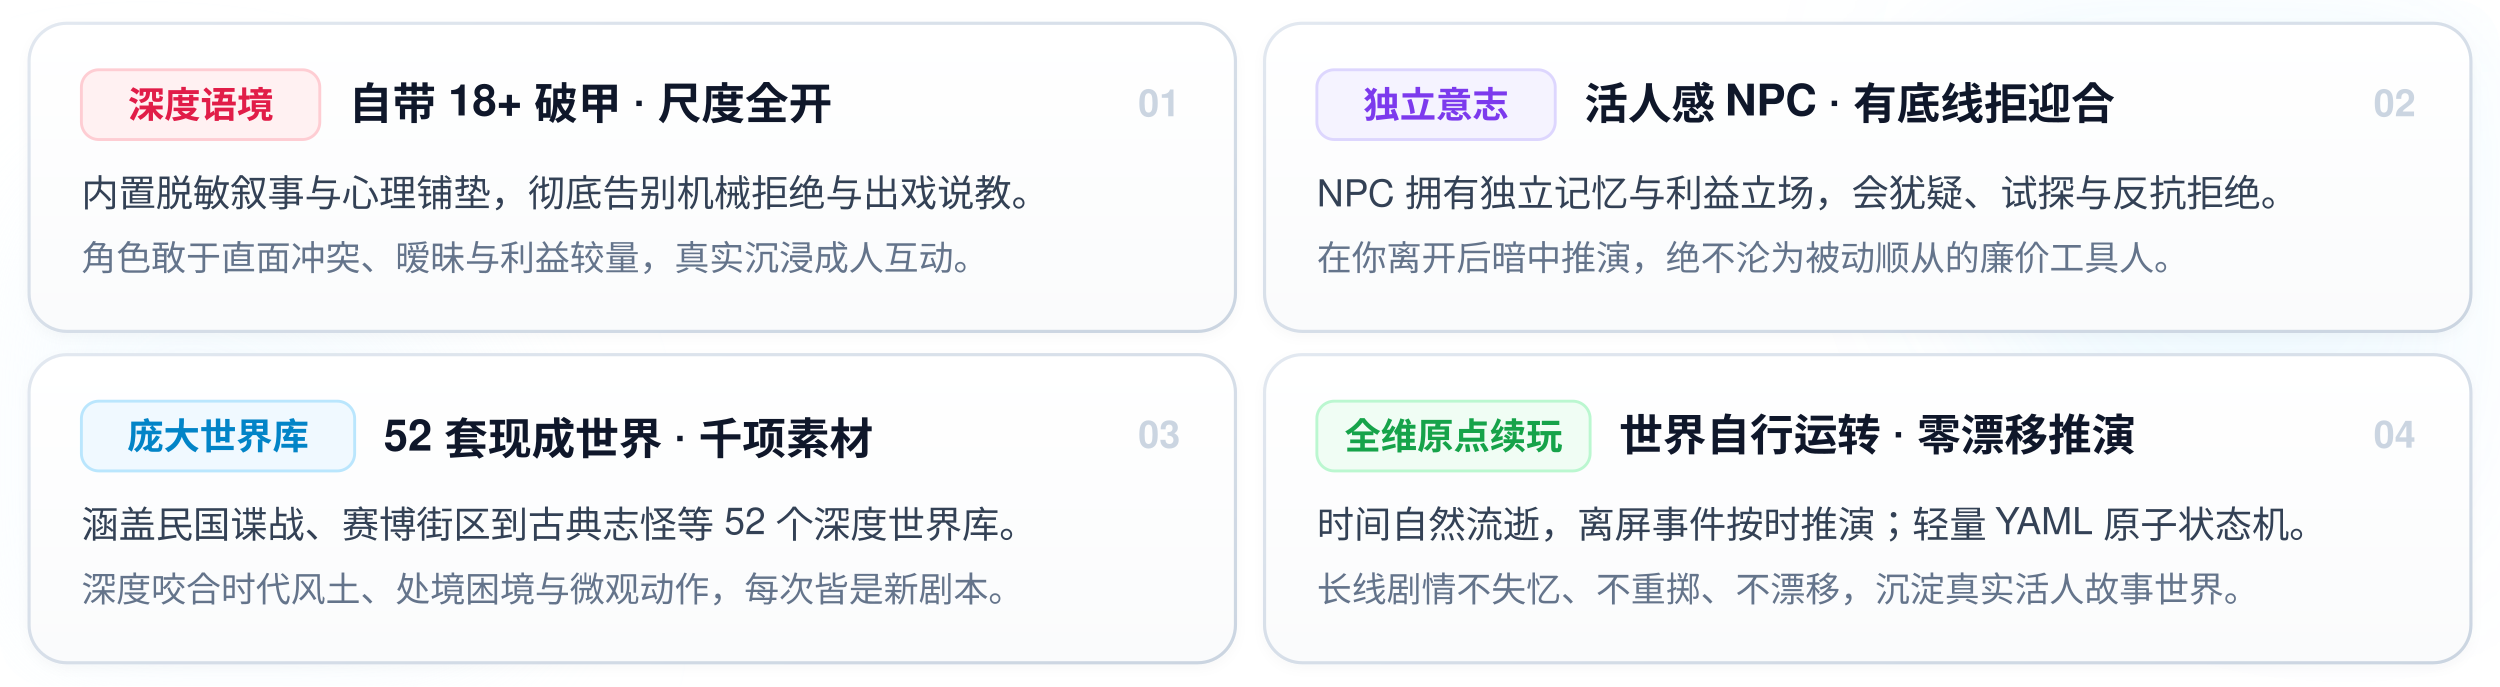
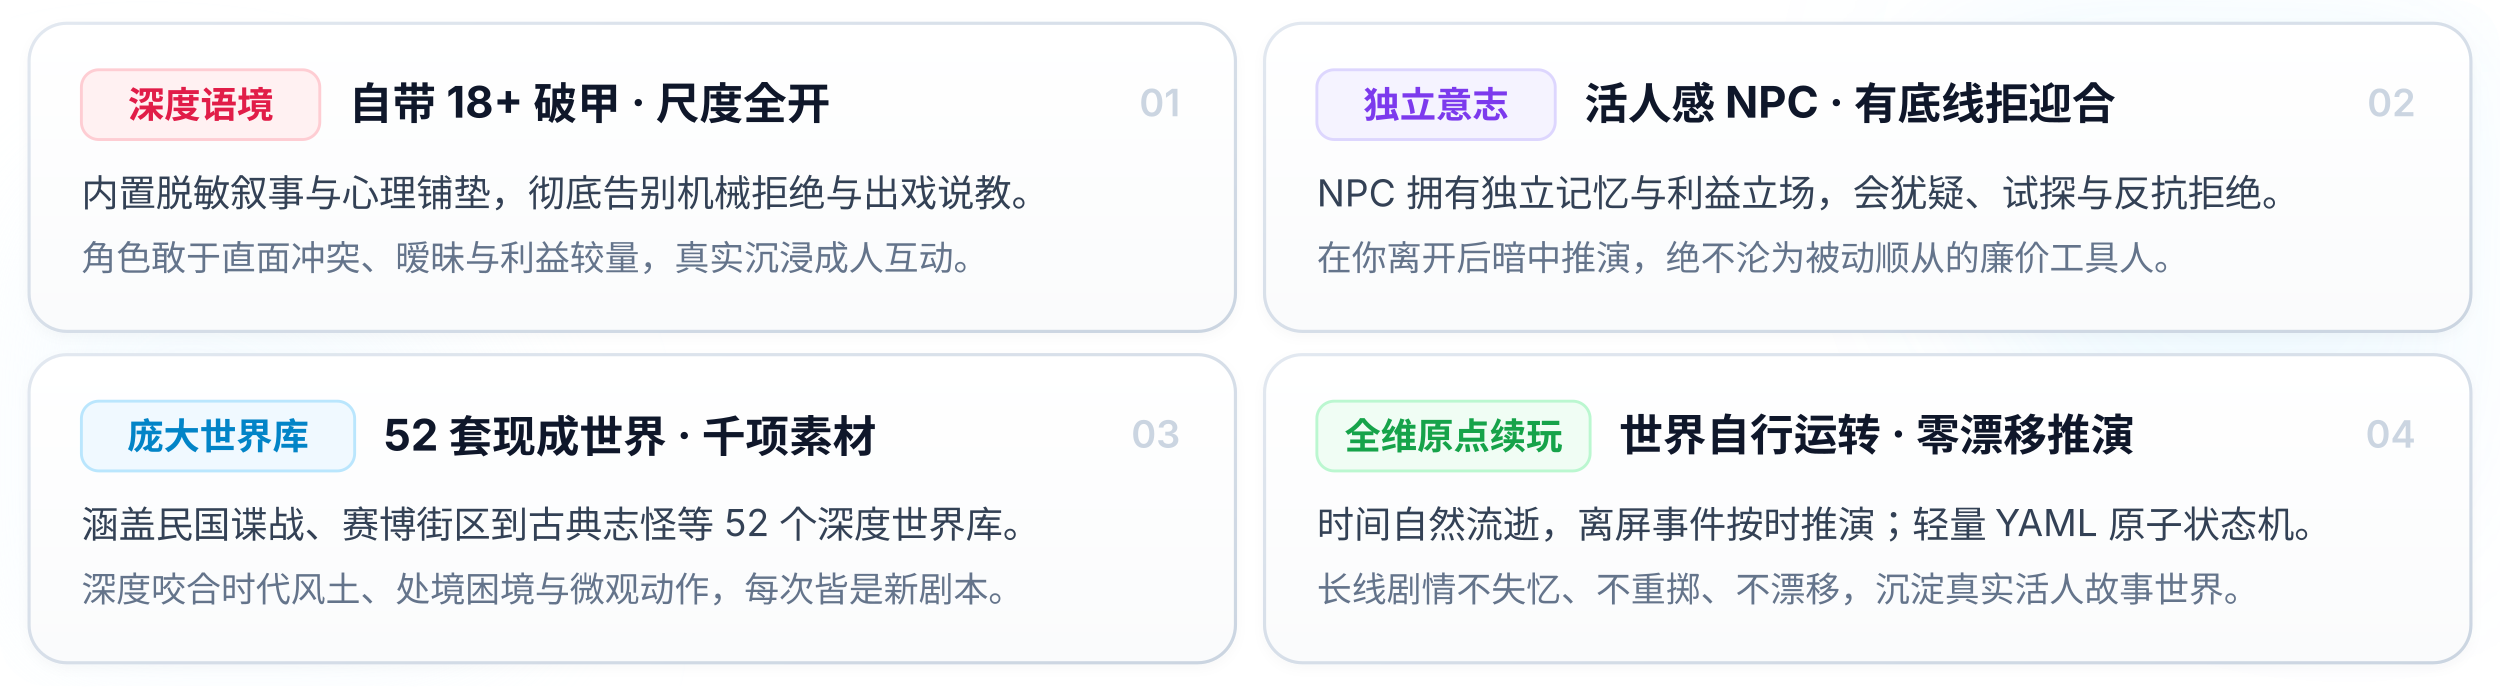
<svg xmlns="http://www.w3.org/2000/svg" viewBox="0 0 860 236" width="860" height="236">
  <defs>
    <linearGradient id="cardPlate" x1="0%" y1="0%" x2="0%" y2="100%">
      <stop offset="0%" stop-color="#ffffff" />
      <stop offset="100%" stop-color="#fafbfc" />
    </linearGradient>
    <linearGradient id="cardBorder" x1="0%" y1="0%" x2="100%" y2="100%">
      <stop offset="0%" stop-color="#e2e8f0" />
      <stop offset="100%" stop-color="#cbd5e1" />
    </linearGradient>
    <linearGradient id="glacierAura" x1="0%" y1="0%" x2="100%" y2="100%">
      <stop offset="0%" stop-color="#38bdf8" stop-opacity="0.15" />
      <stop offset="55%" stop-color="#7dd3fc" stop-opacity="0.12" />
      <stop offset="100%" stop-color="#c7d2fe" stop-opacity="0.08" />
    </linearGradient>
    <filter id="softBlur" x="-30%" y="-30%" width="160%" height="160%">
      <feGaussianBlur stdDeviation="30" result="blur" />
    </filter>
    <filter id="subtleShadow" x="-10%" y="-10%" width="120%" height="130%">
      <feDropShadow dx="0" dy="1.5" stdDeviation="2" flood-color="#0f172a" flood-opacity="0.03" />
    </filter>
  </defs>
  <style>
    .font-sf {
-       font-family: -apple-system, BlinkMacSystemFont, "SF Pro Display", "SF Pro Text", "Segoe UI", Helvetica, Arial, sans-serif;
+       font-family: -apple-system, BlinkMacSystemFont, "SF Pro Display", "SF Pro Text", "Inter", "PingFang SC", "Hiragino Sans GB", "Microsoft YaHei", sans-serif;
+       text-rendering: optimizeLegibility;
+       -webkit-font-smoothing: antialiased;
    }
  </style>
  <g clip-path="url(#gridClip)">
    <clipPath id="gridClip">
      <rect x="0" y="0" width="860" height="236" rx="16" />
    </clipPath>
    <circle cx="810" cy="40" r="140" fill="url(#glacierAura)" filter="url(#softBlur)" />
    <circle cx="50" cy="190" r="120" fill="#f0f9ff" opacity="0.6" filter="url(#softBlur)" />
  </g>
  <g transform="translate(10, 8)">
    <rect width="415" height="106" rx="13" fill="url(#cardPlate)" stroke="url(#cardBorder)" stroke-width="1.1" filter="url(#subtleShadow)" />
    <rect x="18" y="16" width="82" height="24" rx="6" fill="#fff1f2" stroke="#fecdd3" stroke-width="1" />
    <text x="59" y="32.5" class="font-sf" font-size="12.5" font-weight="700" fill="#e11d48" text-anchor="middle">深度语境</text>
    <text x="110" y="33" class="font-sf" font-size="15" font-weight="700" fill="#0f172a">自带 18+ 破甲 · 尺度全开</text>
    <text x="396" y="32" class="font-sf" font-size="13" font-weight="600" fill="#cbd5e1" text-anchor="end">01</text>
    <text x="18" y="63" class="font-sf" font-size="12.8" font-weight="400" fill="#334155">内置脱敏叙事与心理铺垫，彻底告别机械拒绝与出戏说教。</text>
    <text x="18" y="85" class="font-sf" font-size="12" font-weight="400" fill="#64748b">角色敢于直面冲突、暧昧与利益较量，真实沉浸成人互动。</text>
  </g>
  <g transform="translate(435, 8)">
    <rect width="415" height="106" rx="13" fill="url(#cardPlate)" stroke="url(#cardBorder)" stroke-width="1.1" filter="url(#subtleShadow)" />
    <rect x="18" y="16" width="82" height="24" rx="6" fill="#f5f3ff" stroke="#ddd6fe" stroke-width="1" />
    <text x="59" y="32.5" class="font-sf" font-size="12.5" font-weight="700" fill="#7c3aed" text-anchor="middle">独立意志</text>
    <text x="110" y="33" class="font-sf" font-size="15" font-weight="700" fill="#0f172a">活人感 NPC · 有底线拒迎合</text>
    <text x="396" y="32" class="font-sf" font-size="13" font-weight="600" fill="#cbd5e1" text-anchor="end">02</text>
    <text x="18" y="63" class="font-sf" font-size="12.8" font-weight="400" fill="#334155">NPC 拥有独立记忆与利益立场，会犹疑、试探与反抗拒绝。</text>
    <text x="18" y="85" class="font-sf" font-size="12" font-weight="400" fill="#64748b">在你离开后暗中推演，绝不沦为被动顺从的廉价工具人。</text>
  </g>
  <g transform="translate(10, 122)">
    <rect width="415" height="106" rx="13" fill="url(#cardPlate)" stroke="url(#cardBorder)" stroke-width="1.1" filter="url(#subtleShadow)" />
    <rect x="18" y="16" width="94" height="24" rx="6" fill="#f0f9ff" stroke="#bae6fd" stroke-width="1" />
    <text x="65" y="32.5" class="font-sf" font-size="12.5" font-weight="700" fill="#0284c7" text-anchor="middle">庞大世界库</text>
    <text x="122" y="33" class="font-sf" font-size="15" font-weight="700" fill="#0f172a">52 套现成世界 · 千项素材</text>
    <text x="396" y="32" class="font-sf" font-size="13" font-weight="600" fill="#cbd5e1" text-anchor="end">03</text>
    <text x="18" y="63" class="font-sf" font-size="12.8" font-weight="400" fill="#334155">涵盖民国谍战、赛博街区到古典志怪等 52 个深度世界库。</text>
    <text x="18" y="85" class="font-sf" font-size="12" font-weight="400" fill="#64748b">深度咬合时代风土、处境困境与微观动作，每次皆是新剧本。</text>
  </g>
  <g transform="translate(435, 122)">
    <rect width="415" height="106" rx="13" fill="url(#cardPlate)" stroke="url(#cardBorder)" stroke-width="1.1" filter="url(#subtleShadow)" />
    <rect x="18" y="16" width="94" height="24" rx="6" fill="#f0fdf4" stroke="#bbf7d0" stroke-width="1" />
    <text x="65" y="32.5" class="font-sf" font-size="12.5" font-weight="700" fill="#16a34a" text-anchor="middle">全维原点续玩</text>
    <text x="122" y="33" class="font-sf" font-size="15" font-weight="700" fill="#0f172a">世界自行运转 · 零漂移推演</text>
    <text x="396" y="32" class="font-sf" font-size="13" font-weight="600" fill="#cbd5e1" text-anchor="end">04</text>
    <text x="18" y="63" class="font-sf" font-size="12.8" font-weight="400" fill="#334155">时间自然流逝，离屏事件按时推演；轻量 YAML 原子状态机。</text>
    <text x="18" y="85" class="font-sf" font-size="12" font-weight="400" fill="#64748b">长线剧情不失忆、不重掷、不漂移，沉淀真实活人故事世界。</text>
  </g>
</svg>
